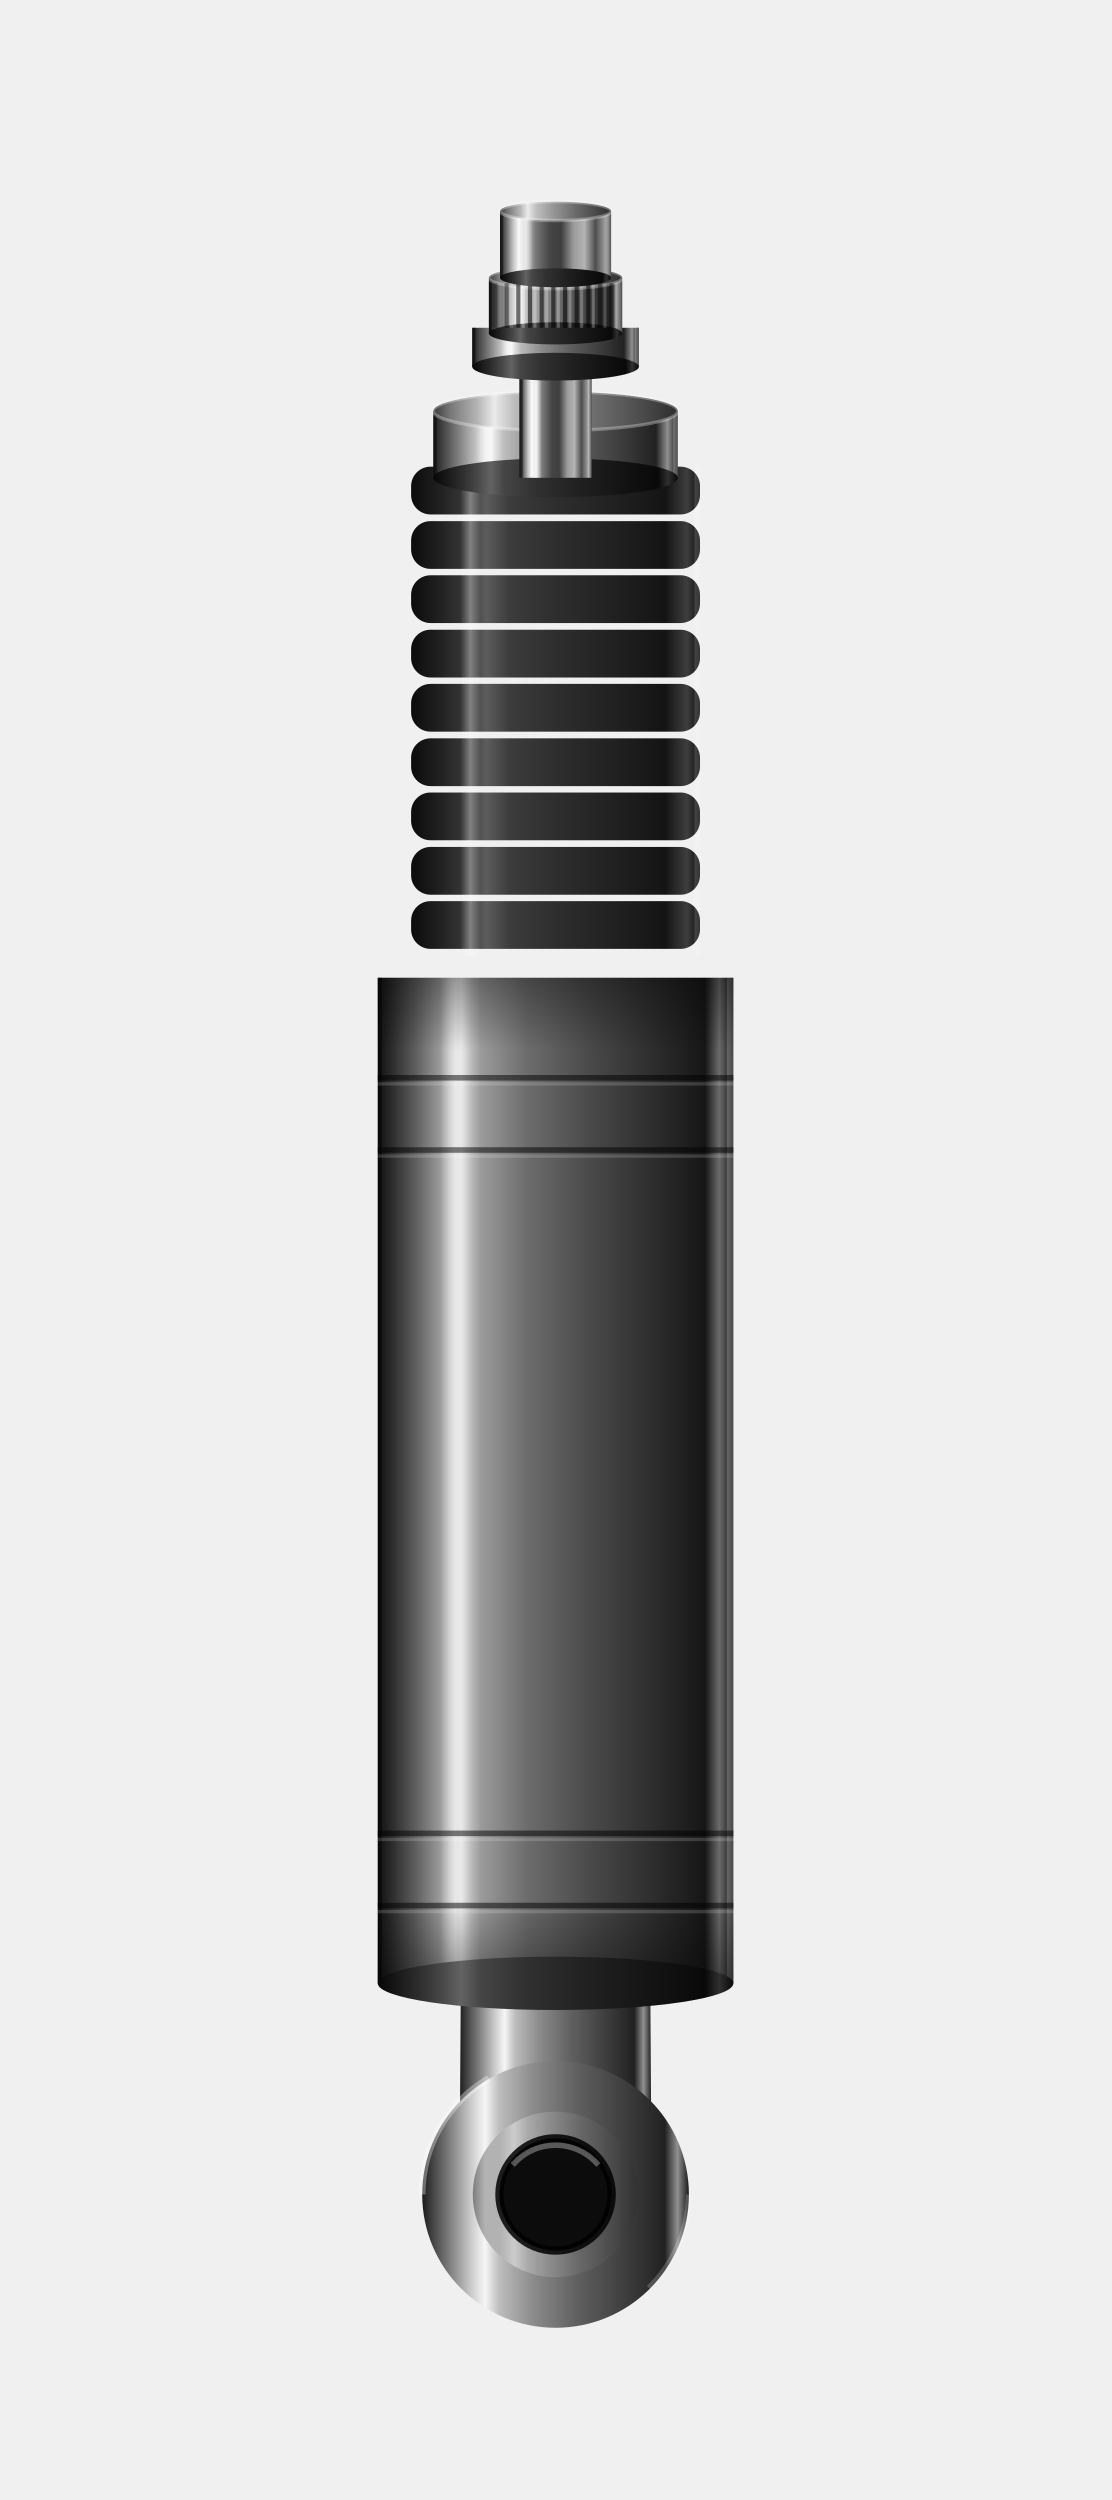
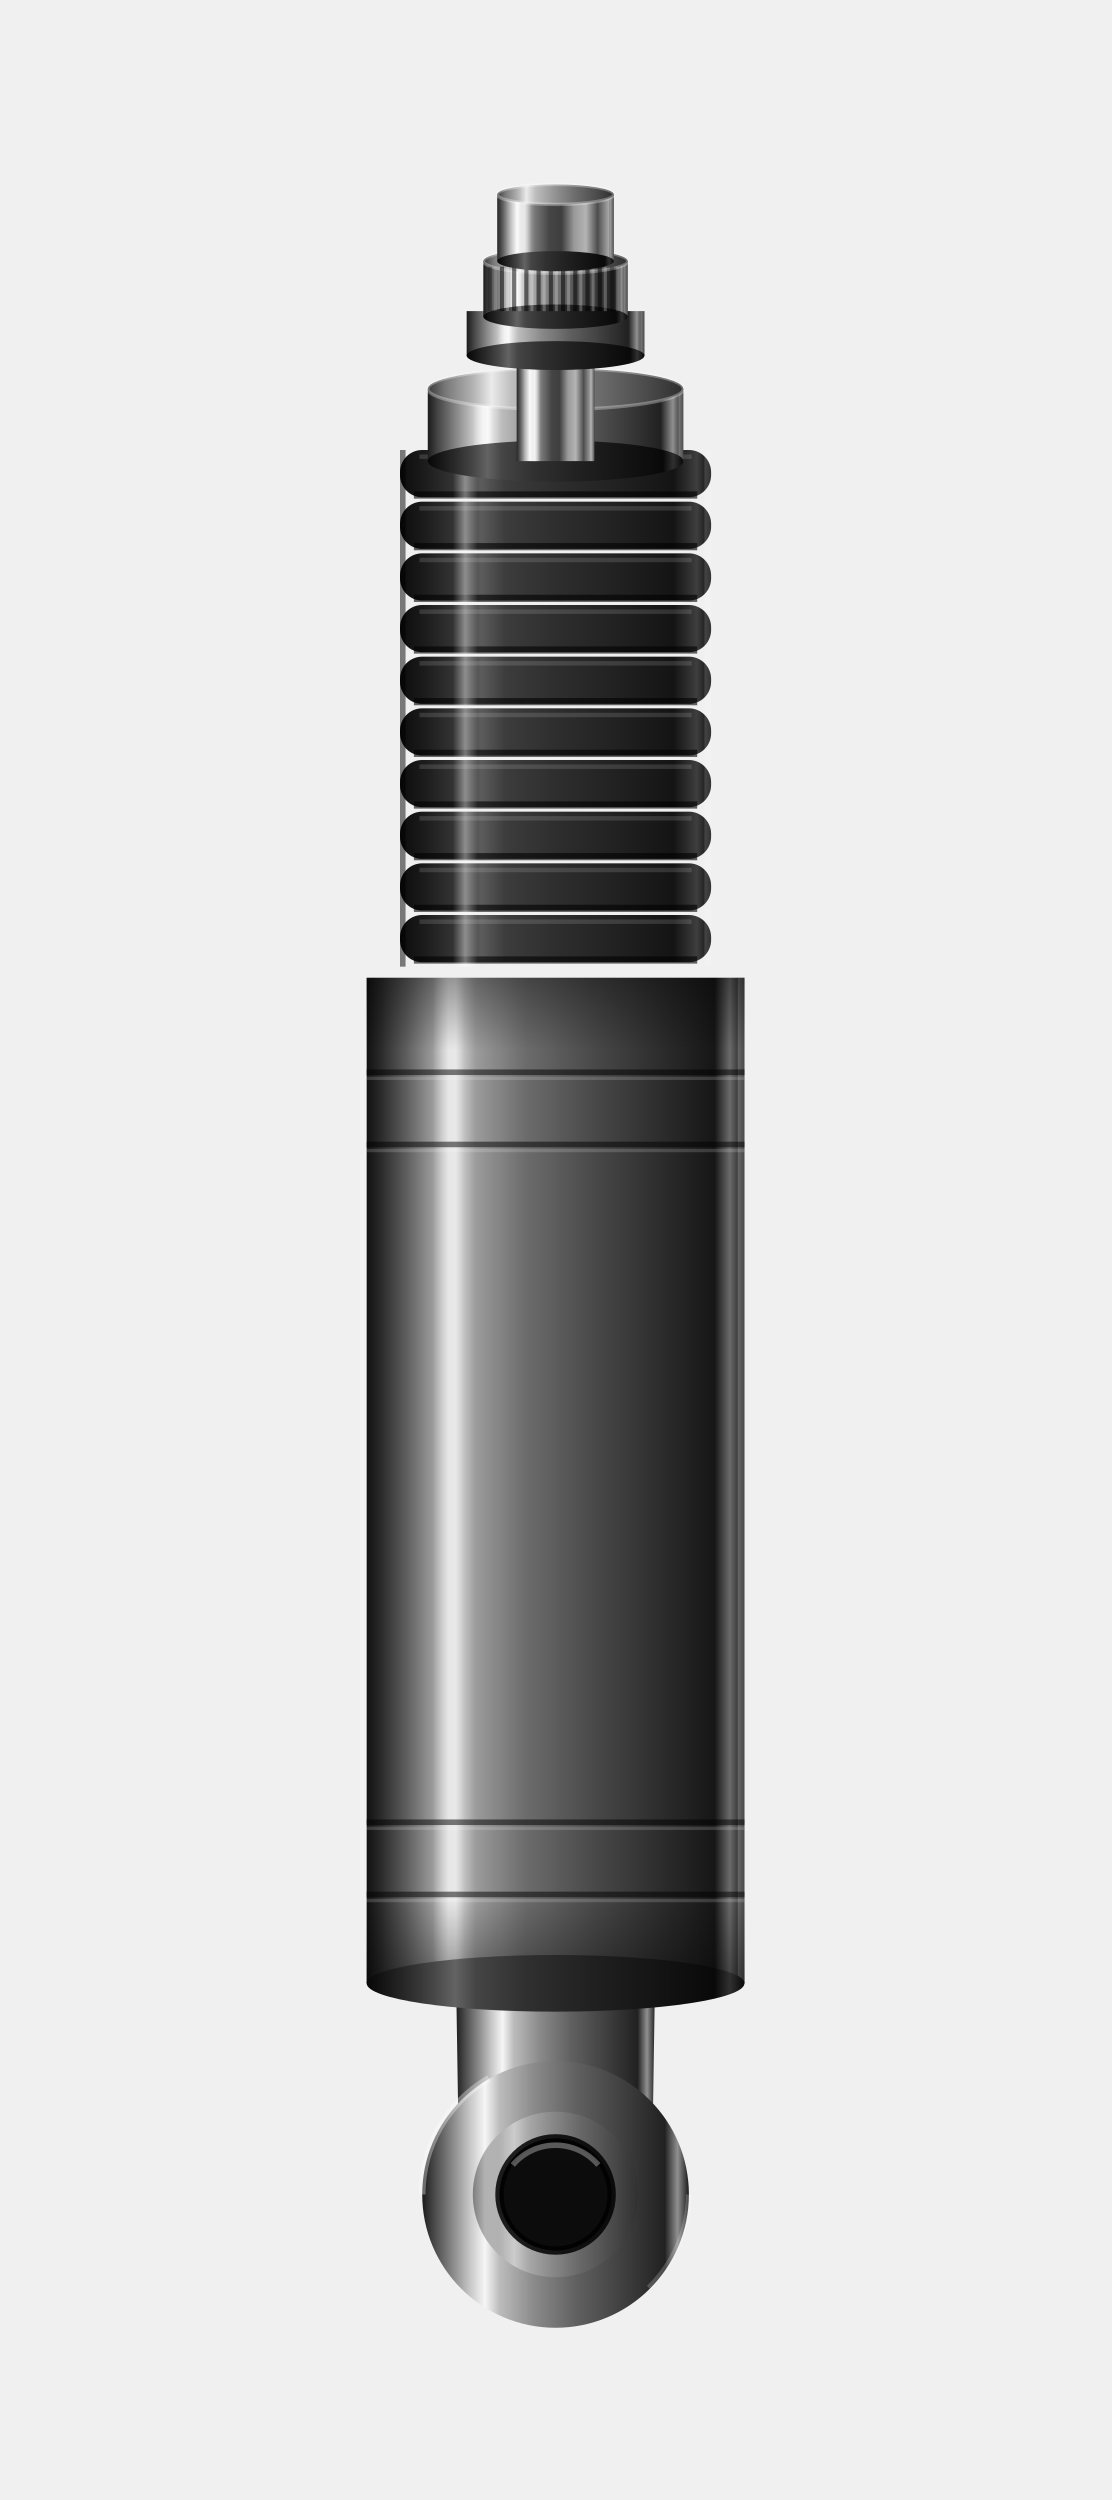
<svg xmlns="http://www.w3.org/2000/svg" viewBox="0 0 400 900" preserveAspectRatio="xMidYMid meet" role="img" aria-labelledby="sabs-t">
  <defs>
    <linearGradient id="sabs-spec" x1="0" y1="0" x2="1" y2="0">
      <stop offset="0" stop-color="#FFFFFF" stop-opacity="0" />
      <stop offset="0.5" stop-color="#FFFFFF" stop-opacity="1" />
      <stop offset="1" stop-color="#FFFFFF" stop-opacity="0" />
    </linearGradient>
    <linearGradient id="sabs-body" x1="0" y1="0" x2="1" y2="0">
      <stop offset="0" stop-color="#101010" />
      <stop offset="0.04" stop-color="#2B2B2B" />
      <stop offset="0.11" stop-color="#616161" />
      <stop offset="0.18" stop-color="#9E9E9E" />
      <stop offset="0.235" stop-color="#DEDEDE" />
      <stop offset="0.29" stop-color="#9B9B9B" />
      <stop offset="0.42" stop-color="#6C6C6C" />
      <stop offset="0.6" stop-color="#494949" />
      <stop offset="0.78" stop-color="#2C2C2C" />
      <stop offset="0.92" stop-color="#161616" />
      <stop offset="0.96" stop-color="#6B6B6B" />
      <stop offset="1" stop-color="#131313" />
    </linearGradient>
    <linearGradient id="sabs-collar" x1="0" y1="0" x2="1" y2="0">
      <stop offset="0" stop-color="#1B1B1B" />
      <stop offset="0.04" stop-color="#454545" />
      <stop offset="0.115" stop-color="#8A8A8A" />
      <stop offset="0.18" stop-color="#C8C8C8" />
      <stop offset="0.235" stop-color="#F6F6F6" />
      <stop offset="0.29" stop-color="#BCBCBC" />
      <stop offset="0.42" stop-color="#8A8A8A" />
      <stop offset="0.58" stop-color="#606060" />
      <stop offset="0.76" stop-color="#3E3E3E" />
      <stop offset="0.91" stop-color="#212121" />
      <stop offset="0.958" stop-color="#909090" />
      <stop offset="1" stop-color="#1C1C1C" />
    </linearGradient>
    <linearGradient id="sabs-chrome" x1="0" y1="0" x2="1" y2="0">
      <stop offset="0" stop-color="#242424" />
      <stop offset="0.05" stop-color="#606060" />
      <stop offset="0.11" stop-color="#B8B8B8" />
      <stop offset="0.17" stop-color="#FCFCFC" />
      <stop offset="0.23" stop-color="#D0D0D0" />
      <stop offset="0.32" stop-color="#787878" />
      <stop offset="0.45" stop-color="#454545" />
      <stop offset="0.55" stop-color="#3E3E3E" />
      <stop offset="0.66" stop-color="#9A9A9A" />
      <stop offset="0.76" stop-color="#B4B4B4" />
      <stop offset="0.86" stop-color="#4E4E4E" />
      <stop offset="0.955" stop-color="#A6A6A6" />
      <stop offset="1" stop-color="#222222" />
    </linearGradient>
    <linearGradient id="sabs-face" x1="0" y1="0" x2="1" y2="0">
      <stop offset="0" stop-color="#3A3A3A" />
      <stop offset="0.07" stop-color="#787878" />
      <stop offset="0.18" stop-color="#B4B4B4" />
      <stop offset="0.25" stop-color="#EAEAEA" />
      <stop offset="0.33" stop-color="#BDBDBD" />
      <stop offset="0.48" stop-color="#969696" />
      <stop offset="0.66" stop-color="#6E6E6E" />
      <stop offset="0.86" stop-color="#4A4A4A" />
      <stop offset="1" stop-color="#2E2E2E" />
    </linearGradient>
    <linearGradient id="sabs-foot" x1="0" y1="0" x2="1" y2="0">
      <stop offset="0" stop-color="#070707" />
      <stop offset="0.04" stop-color="#131313" />
      <stop offset="0.11" stop-color="#2B2B2B" />
      <stop offset="0.18" stop-color="#474747" />
      <stop offset="0.235" stop-color="#636363" />
      <stop offset="0.29" stop-color="#454545" />
      <stop offset="0.42" stop-color="#303030" />
      <stop offset="0.6" stop-color="#202020" />
      <stop offset="0.78" stop-color="#131313" />
      <stop offset="0.92" stop-color="#090909" />
      <stop offset="0.96" stop-color="#303030" />
      <stop offset="1" stop-color="#080808" />
    </linearGradient>
    <linearGradient id="sabs-aod" x1="0" y1="0" x2="0" y2="1">
      <stop offset="0" stop-color="#000000" stop-opacity="0.85" />
      <stop offset="1" stop-color="#000000" stop-opacity="0" />
    </linearGradient>
    <linearGradient id="sabs-aou" x1="0" y1="0" x2="0" y2="1">
      <stop offset="0" stop-color="#000000" stop-opacity="0" />
      <stop offset="1" stop-color="#000000" stop-opacity="0.85" />
    </linearGradient>
    <linearGradient id="sabs-boot" x1="0" y1="0" x2="1" y2="0">
      <stop offset="0" stop-color="#0C0C0C" />
      <stop offset="0.08" stop-color="#1C1C1C" />
      <stop offset="0.19" stop-color="#383838" />
      <stop offset="0.26" stop-color="#5C5C5C" />
      <stop offset="0.34" stop-color="#3C3C3C" />
      <stop offset="0.5" stop-color="#2E2E2E" />
      <stop offset="0.7" stop-color="#212121" />
      <stop offset="0.88" stop-color="#141414" />
      <stop offset="0.955" stop-color="#3E3E3E" />
      <stop offset="1" stop-color="#0F0F0F" />
    </linearGradient>
  </defs>
  <g id="sabs-core">
-     <path d="M166 700H234L234.6 790H165.4Z" fill="url(#sabs-collar)" />
+     <path d="M164 700H236L234.6 790H165.4Z" fill="url(#sabs-collar)" />
    <circle cx="200" cy="790" r="48" fill="url(#sabs-collar)" />
    <rect x="152" y="742" width="96" height="96" fill="url(#sabs-spec)" opacity="0.0" />
    <circle cx="200" cy="790" r="29.8" fill="url(#sabs-face)" opacity="0.55" />
    <circle cx="200" cy="790" r="20.2" fill="#0C0C0C" />
    <circle cx="200" cy="790" r="20.2" fill="none" stroke="#000000" stroke-opacity="0.85" stroke-width="3" />
    <path d="M184.6 779.4A20.2 20.2 0 0 1 215.4 779.4" fill="none" stroke="#FFFFFF" stroke-opacity="0.32" stroke-width="2" />
    <path d="M152 790A48 48 0 0 1 176 748.2" fill="none" stroke="#FFFFFF" stroke-opacity="0.34" stroke-width="2.4" />
    <path d="M233.6 823.6A48 48 0 0 0 248 790" fill="none" stroke="#FFFFFF" stroke-opacity="0.2" stroke-width="2" />
-     <rect x="136" y="352" width="128" height="362" fill="url(#sabs-body)" />
-     <rect x="158.4" y="352" width="10.9" height="362" fill="url(#sabs-spec)" opacity="0.55" />
-     <rect x="261.7" y="352" width="2.3" height="362" fill="#FFFFFF" opacity="0.22" />
-     <rect x="136" y="352" width="1.5" height="362" fill="#000000" opacity="0.45" />
-     <rect x="136" y="352" width="128" height="26" fill="url(#sabs-aod)" opacity="0.42" />
-     <rect x="136" y="684" width="128" height="30" fill="url(#sabs-aou)" opacity="0.45" />
-     <path d="M136 388H264" stroke="#000000" stroke-opacity="0.5" stroke-width="2" />
-     <path d="M136 390.2H264" stroke="#FFFFFF" stroke-opacity="0.16" stroke-width="1.2" />
-     <path d="M136 414H264" stroke="#000000" stroke-opacity="0.5" stroke-width="2" />
-     <path d="M136 416.2H264" stroke="#FFFFFF" stroke-opacity="0.16" stroke-width="1.2" />
-     <path d="M136 660H264" stroke="#000000" stroke-opacity="0.5" stroke-width="2" />
-     <path d="M136 662.2H264" stroke="#FFFFFF" stroke-opacity="0.16" stroke-width="1.2" />
-     <path d="M136 686H264" stroke="#000000" stroke-opacity="0.5" stroke-width="2" />
-     <path d="M136 688.2H264" stroke="#FFFFFF" stroke-opacity="0.16" stroke-width="1.2" />
-     <ellipse cx="200" cy="714" rx="64" ry="9.6" fill="url(#sabs-foot)" />
-     <rect x="148" y="168" width="104" height="17.2" rx="7" fill="url(#sabs-boot)" />
-     <rect x="148" y="187.6" width="104" height="17.2" rx="7" fill="url(#sabs-boot)" />
-     <rect x="148" y="207.1" width="104" height="17.2" rx="7" fill="url(#sabs-boot)" />
-     <rect x="148" y="226.7" width="104" height="17.2" rx="7" fill="url(#sabs-boot)" />
-     <rect x="148" y="246.2" width="104" height="17.2" rx="7" fill="url(#sabs-boot)" />
-     <rect x="148" y="265.8" width="104" height="17.2" rx="7" fill="url(#sabs-boot)" />
-     <rect x="148" y="285.3" width="104" height="17.2" rx="7" fill="url(#sabs-boot)" />
-     <rect x="148" y="304.9" width="104" height="17.2" rx="7" fill="url(#sabs-boot)" />
-     <rect x="148" y="324.4" width="104" height="17.2" rx="7" fill="url(#sabs-boot)" />
-     <rect x="165.7" y="168" width="7.3" height="176" fill="url(#sabs-spec)" opacity="0.34" />
-     <rect x="250" y="168" width="2" height="176" fill="#FFFFFF" opacity="0.16" />
-     <rect x="156" y="148" width="88" height="24" fill="url(#sabs-collar)" />
-     <rect x="171.4" y="148" width="7" height="24" fill="url(#sabs-spec)" opacity="0.55" />
-     <rect x="242.4" y="148" width="1.6" height="24" fill="#FFFFFF" opacity="0.22" />
-     <rect x="156" y="148" width="1.2" height="24" fill="#000000" opacity="0.45" />
-     <ellipse cx="200" cy="172" rx="44" ry="7" fill="url(#sabs-foot)" />
-     <ellipse cx="200" cy="148" rx="44" ry="7" fill="url(#sabs-face)" />
-     <ellipse cx="200" cy="148" rx="44" ry="7" fill="none" stroke="#FFFFFF" stroke-opacity="0.30" stroke-width="1.2" />
-     <rect x="187" y="96" width="26" height="76" fill="url(#sabs-chrome)" />
-     <rect x="191.2" y="96" width="3.6" height="76" fill="url(#sabs-spec)" opacity="0.75" />
-     <rect x="211.6" y="96" width="1.4" height="76" fill="#FFFFFF" opacity="0.22" />
-     <rect x="187" y="96" width="1.2" height="76" fill="#000000" opacity="0.45" />
-     <rect x="170" y="118" width="60" height="14" fill="url(#sabs-collar)" />
-     <rect x="180.5" y="118" width="4.8" height="14" fill="url(#sabs-spec)" opacity="0.55" />
-     <rect x="228.6" y="118" width="1.4" height="14" fill="#FFFFFF" opacity="0.22" />
-     <rect x="170" y="118" width="1.2" height="14" fill="#000000" opacity="0.45" />
-     <ellipse cx="200" cy="132" rx="30" ry="5" fill="url(#sabs-foot)" />
-     <rect x="176" y="100" width="48" height="20" fill="url(#sabs-collar)" />
-     <rect x="184.4" y="100" width="3.8" height="20" fill="url(#sabs-spec)" opacity="0.55" />
-     <rect x="222.6" y="100" width="1.4" height="20" fill="#FFFFFF" opacity="0.22" />
-     <rect x="176" y="100" width="1.2" height="20" fill="#000000" opacity="0.45" />
-     <ellipse cx="200" cy="120" rx="24" ry="4" fill="url(#sabs-foot)" />
-     <ellipse cx="200" cy="100" rx="24" ry="4" fill="url(#sabs-face)" />
-     <ellipse cx="200" cy="100" rx="24" ry="4" fill="none" stroke="#FFFFFF" stroke-opacity="0.30" stroke-width="1.2" />
-     <path d="M178.2 102V118" stroke="#000000" stroke-opacity="0.25" stroke-width="1.5" />
-     <path d="M180 102V118" stroke="#FFFFFF" stroke-opacity="0.10" stroke-width="1.1" />
-     <path d="M182.4 102V118M216 102V118M220.2 102V118" stroke="#000000" stroke-opacity="0.41" stroke-width="1.5" />
-     <path d="M184.2 102V118M217.8 102V118M222 102V118" stroke="#FFFFFF" stroke-opacity="0.18" stroke-width="1.1" />
-     <path d="M186.6 102V118M190.8 102V118M195 102V118M199.2 102V118M203.4 102V118M207.6 102V118M211.8 102V118" stroke="#000000" stroke-opacity="0.56" stroke-width="1.5" />
-     <path d="M188.4 102V118M192.6 102V118M196.8 102V118M201 102V118M205.2 102V118M209.4 102V118M213.6 102V118" stroke="#FFFFFF" stroke-opacity="0.25" stroke-width="1.1" />
-     <rect x="180" y="76" width="40" height="24" fill="url(#sabs-chrome)" />
-     <rect x="187" y="76" width="4.8" height="24" fill="url(#sabs-spec)" opacity="0.55" />
-     <rect x="218.6" y="76" width="1.4" height="24" fill="#FFFFFF" opacity="0.22" />
-     <rect x="180" y="76" width="1.2" height="24" fill="#000000" opacity="0.45" />
-     <ellipse cx="200" cy="100" rx="20" ry="3.4" fill="url(#sabs-foot)" />
-     <ellipse cx="200" cy="76" rx="20" ry="3.4" fill="url(#sabs-face)" />
-     <ellipse cx="200" cy="76" rx="20" ry="3.4" fill="none" stroke="#FFFFFF" stroke-opacity="0.30" stroke-width="1.2" />
+     <rect x="132" y="352" width="136" height="362" fill="url(#sabs-body)" />
+     <rect x="155.8" y="352" width="11.6" height="362" fill="url(#sabs-spec)" opacity="0.55" />
+     <rect x="265.6" y="352" width="2.4" height="362" fill="#FFFFFF" opacity="0.22" />
+     <rect x="132" y="352" width="136" height="26" fill="url(#sabs-aod)" opacity="0.42" />
+     <rect x="132" y="684" width="136" height="30" fill="url(#sabs-aou)" opacity="0.45" />
+     <path d="M132 386H268" stroke="#000000" stroke-opacity="0.5" stroke-width="2" />
+     <path d="M132 388.2H268" stroke="#FFFFFF" stroke-opacity="0.16" stroke-width="1.2" />
+     <path d="M132 412H268" stroke="#000000" stroke-opacity="0.5" stroke-width="2" />
+     <path d="M132 414.2H268" stroke="#FFFFFF" stroke-opacity="0.16" stroke-width="1.2" />
+     <path d="M132 656H268" stroke="#000000" stroke-opacity="0.5" stroke-width="2" />
+     <path d="M132 658.2H268" stroke="#FFFFFF" stroke-opacity="0.16" stroke-width="1.2" />
+     <path d="M132 682H268" stroke="#000000" stroke-opacity="0.5" stroke-width="2" />
+     <path d="M132 684.2H268" stroke="#FFFFFF" stroke-opacity="0.16" stroke-width="1.2" />
+     <ellipse cx="200" cy="714" rx="68" ry="10.2" fill="url(#sabs-foot)" />
+     <rect x="144" y="162" width="112" height="17" rx="8" fill="url(#sabs-boot)" />
+     <path d="M151 164.4H249" stroke="#FFFFFF" stroke-opacity="0.13" stroke-width="1.6" fill="none" />
+     <path d="M149 178.2H251" stroke="#000000" stroke-opacity="0.6" stroke-width="2.6" fill="none" />
+     <rect x="144" y="180.6" width="112" height="17" rx="8" fill="url(#sabs-boot)" />
+     <path d="M151 183H249" stroke="#FFFFFF" stroke-opacity="0.13" stroke-width="1.6" fill="none" />
+     <path d="M149 196.8H251" stroke="#000000" stroke-opacity="0.6" stroke-width="2.6" fill="none" />
+     <rect x="144" y="199.2" width="112" height="17" rx="8" fill="url(#sabs-boot)" />
+     <path d="M151 201.6H249" stroke="#FFFFFF" stroke-opacity="0.13" stroke-width="1.6" fill="none" />
+     <path d="M149 215.4H251" stroke="#000000" stroke-opacity="0.6" stroke-width="2.6" fill="none" />
+     <rect x="144" y="217.8" width="112" height="17" rx="8" fill="url(#sabs-boot)" />
+     <path d="M151 220.2H249" stroke="#FFFFFF" stroke-opacity="0.13" stroke-width="1.6" fill="none" />
+     <path d="M149 234H251" stroke="#000000" stroke-opacity="0.6" stroke-width="2.6" fill="none" />
+     <rect x="144" y="236.4" width="112" height="17" rx="8" fill="url(#sabs-boot)" />
+     <path d="M151 238.8H249" stroke="#FFFFFF" stroke-opacity="0.13" stroke-width="1.6" fill="none" />
+     <path d="M149 252.6H251" stroke="#000000" stroke-opacity="0.6" stroke-width="2.6" fill="none" />
+     <rect x="144" y="255" width="112" height="17" rx="8" fill="url(#sabs-boot)" />
+     <path d="M151 257.4H249" stroke="#FFFFFF" stroke-opacity="0.13" stroke-width="1.6" fill="none" />
+     <path d="M149 271.2H251" stroke="#000000" stroke-opacity="0.6" stroke-width="2.6" fill="none" />
+     <rect x="144" y="273.6" width="112" height="17" rx="8" fill="url(#sabs-boot)" />
+     <path d="M151 276H249" stroke="#FFFFFF" stroke-opacity="0.13" stroke-width="1.6" fill="none" />
+     <path d="M149 289.8H251" stroke="#000000" stroke-opacity="0.6" stroke-width="2.6" fill="none" />
+     <rect x="144" y="292.2" width="112" height="17" rx="8" fill="url(#sabs-boot)" />
+     <path d="M151 294.6H249" stroke="#FFFFFF" stroke-opacity="0.13" stroke-width="1.6" fill="none" />
+     <path d="M149 308.4H251" stroke="#000000" stroke-opacity="0.6" stroke-width="2.6" fill="none" />
+     <rect x="144" y="310.8" width="112" height="17" rx="8" fill="url(#sabs-boot)" />
+     <path d="M151 313.2H249" stroke="#FFFFFF" stroke-opacity="0.13" stroke-width="1.6" fill="none" />
+     <path d="M149 327H251" stroke="#000000" stroke-opacity="0.6" stroke-width="2.6" fill="none" />
+     <rect x="144" y="329.4" width="112" height="17" rx="8" fill="url(#sabs-boot)" />
+     <path d="M151 331.8H249" stroke="#FFFFFF" stroke-opacity="0.13" stroke-width="1.6" fill="none" />
+     <path d="M149 345.6H251" stroke="#000000" stroke-opacity="0.6" stroke-width="2.6" fill="none" />
+     <rect x="163" y="162" width="9" height="186" fill="url(#sabs-spec)" opacity="0.4" />
+     <rect x="253.6" y="162" width="2.4" height="186" fill="#FFFFFF" opacity="0.15" />
+     <rect x="144" y="162" width="2" height="186" fill="#000000" opacity="0.5" />
+     <rect x="154" y="140" width="92" height="26" fill="url(#sabs-collar)" />
+     <rect x="170.1" y="140" width="7.4" height="26" fill="url(#sabs-spec)" opacity="0.55" />
+     <rect x="244.3" y="140" width="1.7" height="26" fill="#FFFFFF" opacity="0.22" />
+     <ellipse cx="200" cy="166" rx="46" ry="7.4" fill="url(#sabs-foot)" />
+     <ellipse cx="200" cy="140" rx="46" ry="7.4" fill="url(#sabs-face)" />
+     <ellipse cx="200" cy="140" rx="46" ry="7.4" fill="none" stroke="#FFFFFF" stroke-opacity="0.30" stroke-width="1.2" />
+     <rect x="186" y="92" width="28" height="74" fill="url(#sabs-chrome)" />
+     <rect x="190.5" y="92" width="3.9" height="74" fill="url(#sabs-spec)" opacity="0.75" />
+     <rect x="212.6" y="92" width="1.4" height="74" fill="#FFFFFF" opacity="0.22" />
+     <rect x="168" y="112" width="64" height="16" fill="url(#sabs-collar)" />
+     <rect x="179.2" y="112" width="5.1" height="16" fill="url(#sabs-spec)" opacity="0.55" />
+     <rect x="230.6" y="112" width="1.4" height="16" fill="#FFFFFF" opacity="0.22" />
+     <ellipse cx="200" cy="128" rx="32" ry="5.2" fill="url(#sabs-foot)" />
+     <rect x="174" y="94" width="52" height="20" fill="url(#sabs-collar)" />
+     <rect x="183.1" y="94" width="4.2" height="20" fill="url(#sabs-spec)" opacity="0.55" />
+     <rect x="224.6" y="94" width="1.4" height="20" fill="#FFFFFF" opacity="0.22" />
+     <ellipse cx="200" cy="114" rx="26" ry="4.4" fill="url(#sabs-foot)" />
+     <ellipse cx="200" cy="94" rx="26" ry="4.4" fill="url(#sabs-face)" />
+     <ellipse cx="200" cy="94" rx="26" ry="4.4" fill="none" stroke="#FFFFFF" stroke-opacity="0.30" stroke-width="1.2" />
+     <path d="M176.3 96V112M220.3 96V112" stroke="#000000" stroke-opacity="0.30" stroke-width="1.5" />
+     <path d="M178.3 96V112M222.3 96V112" stroke="#FFFFFF" stroke-opacity="0.13" stroke-width="1.1" />
+     <path d="M180.7 96V112M185.1 96V112M189.5 96V112M193.9 96V112M198.3 96V112M202.7 96V112M207.1 96V112M211.5 96V112M215.9 96V112" stroke="#000000" stroke-opacity="0.53" stroke-width="1.5" />
+     <path d="M182.7 96V112M187.1 96V112M191.5 96V112M195.9 96V112M200.3 96V112M204.7 96V112M209.1 96V112M213.5 96V112M217.9 96V112" stroke="#FFFFFF" stroke-opacity="0.24" stroke-width="1.1" />
+     <rect x="179" y="70" width="42" height="24" fill="url(#sabs-chrome)" />
+     <rect x="186.3" y="70" width="5" height="24" fill="url(#sabs-spec)" opacity="0.55" />
+     <rect x="219.6" y="70" width="1.4" height="24" fill="#FFFFFF" opacity="0.22" />
+     <ellipse cx="200" cy="94" rx="21" ry="3.6" fill="url(#sabs-foot)" />
+     <ellipse cx="200" cy="70" rx="21" ry="3.6" fill="url(#sabs-face)" />
+     <ellipse cx="200" cy="70" rx="21" ry="3.6" fill="none" stroke="#FFFFFF" stroke-opacity="0.30" stroke-width="1.2" />
  </g>
</svg>
